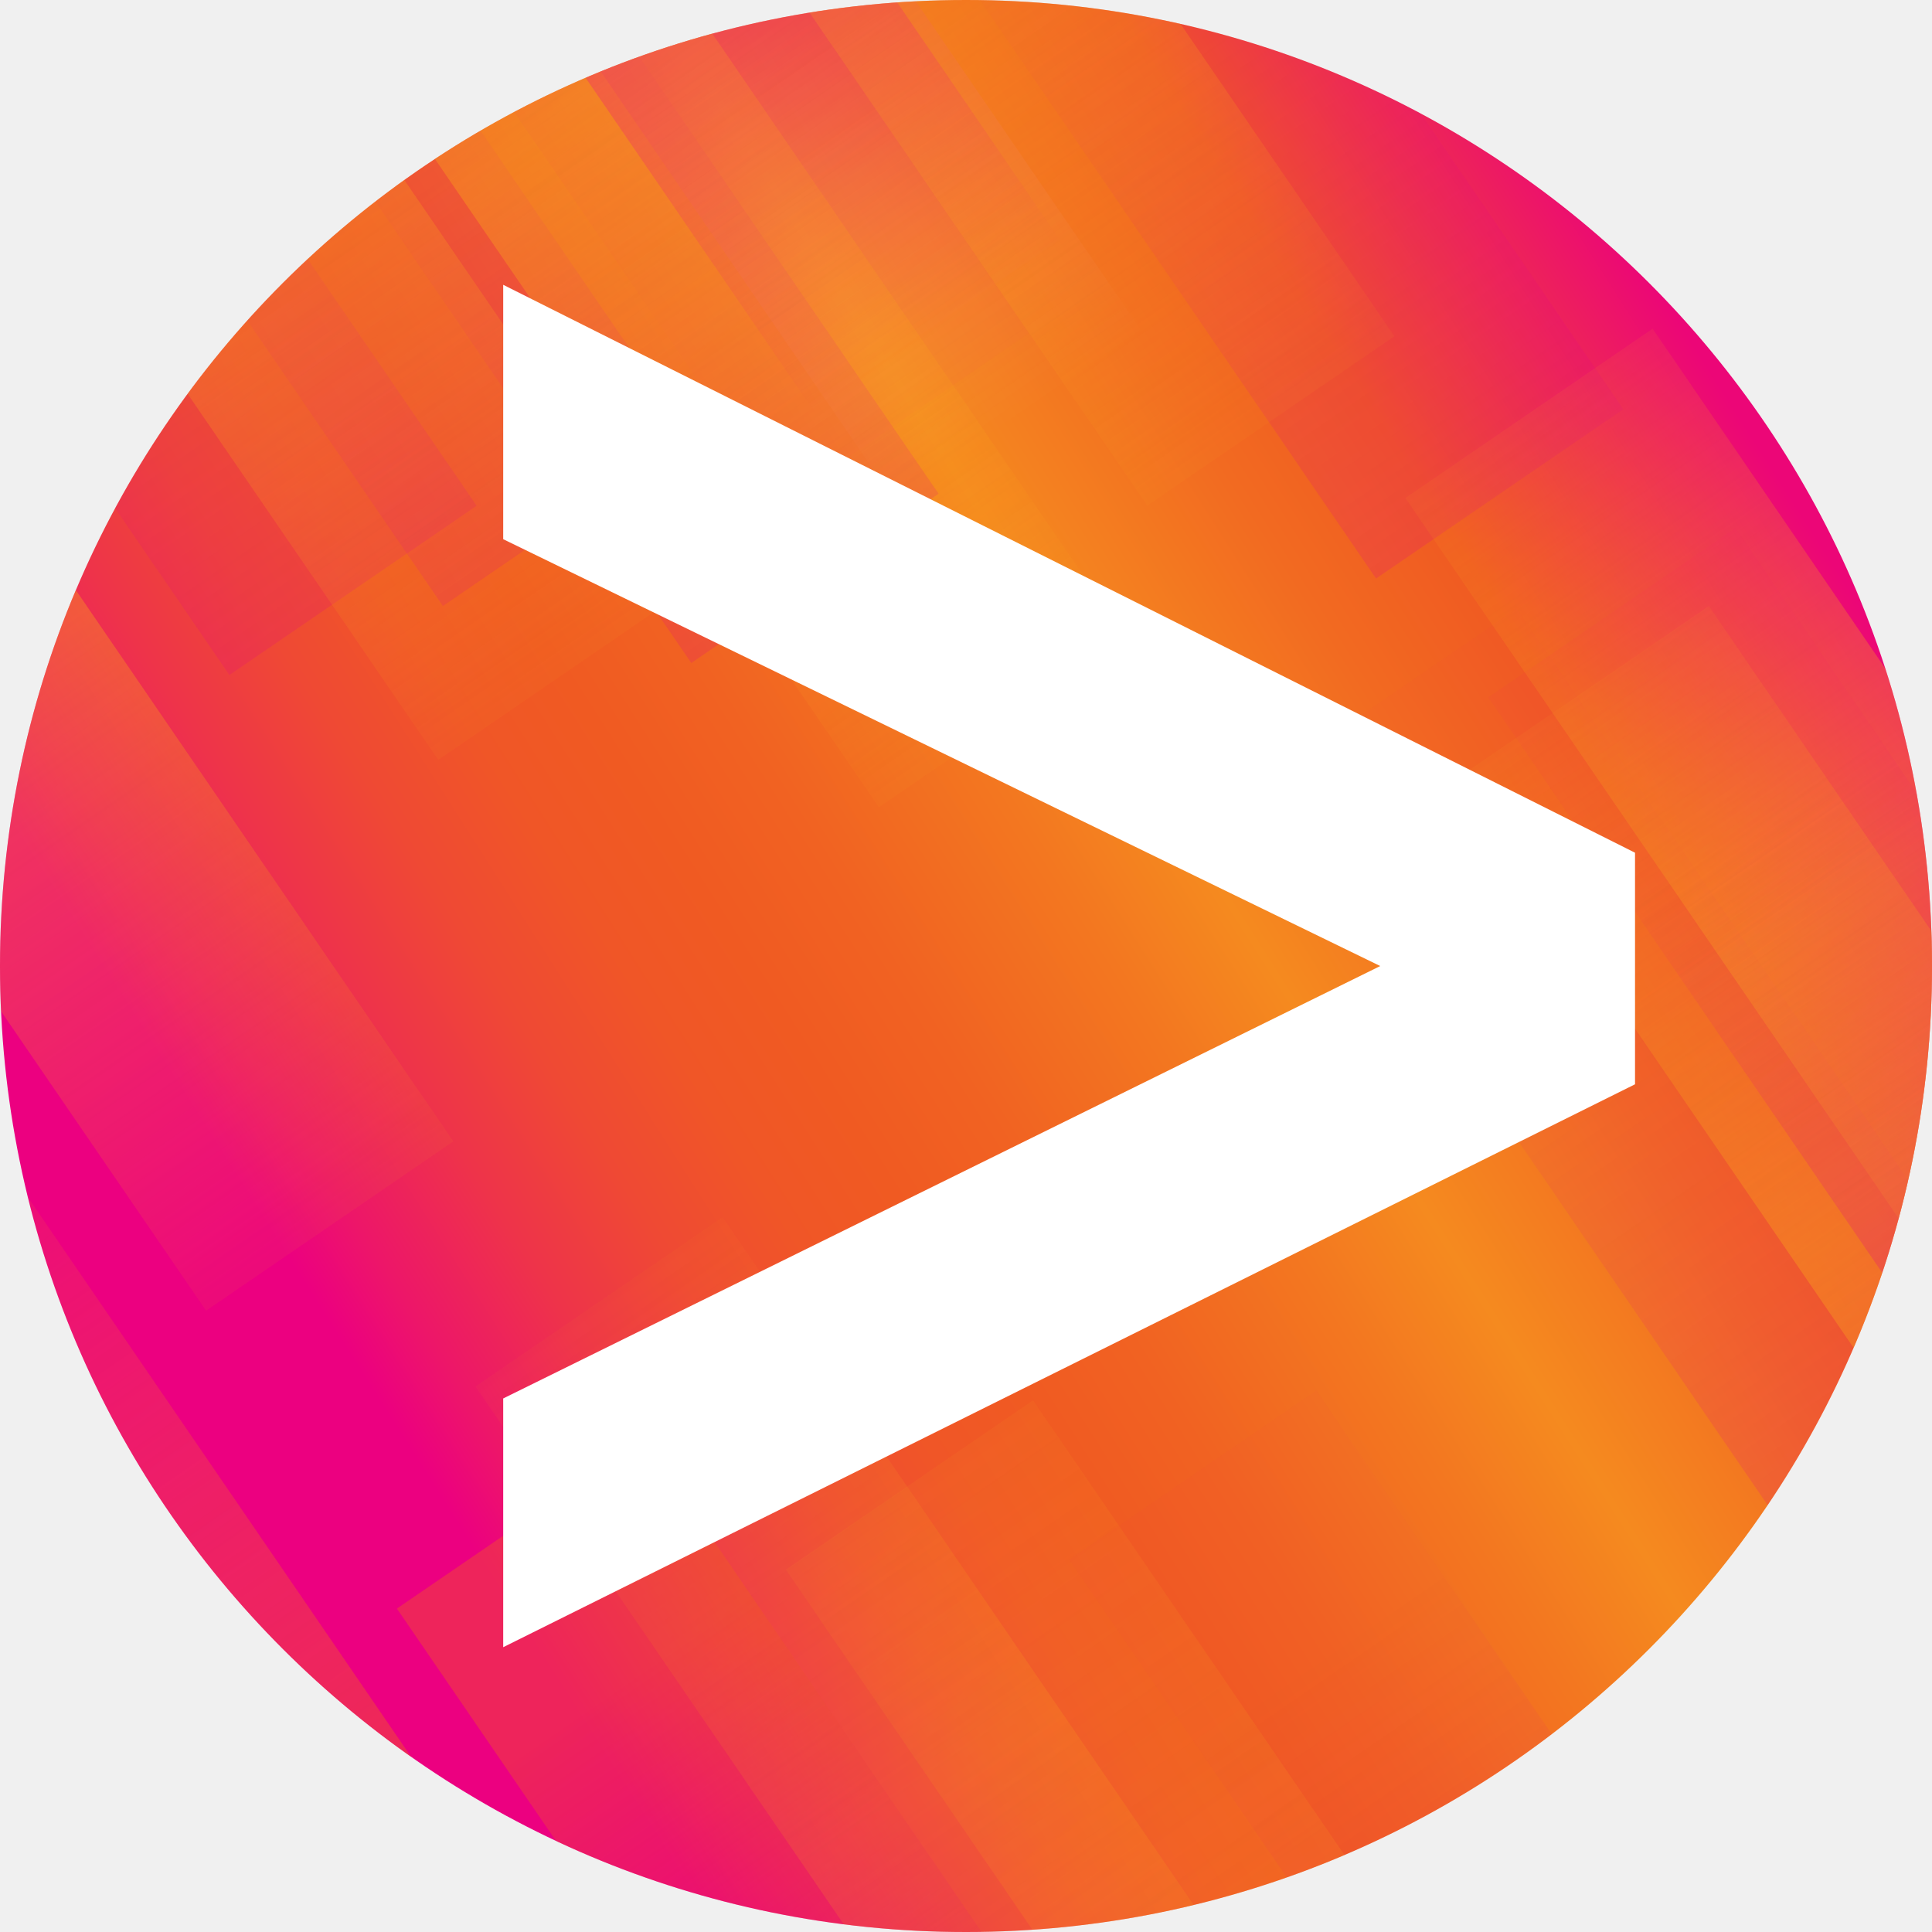
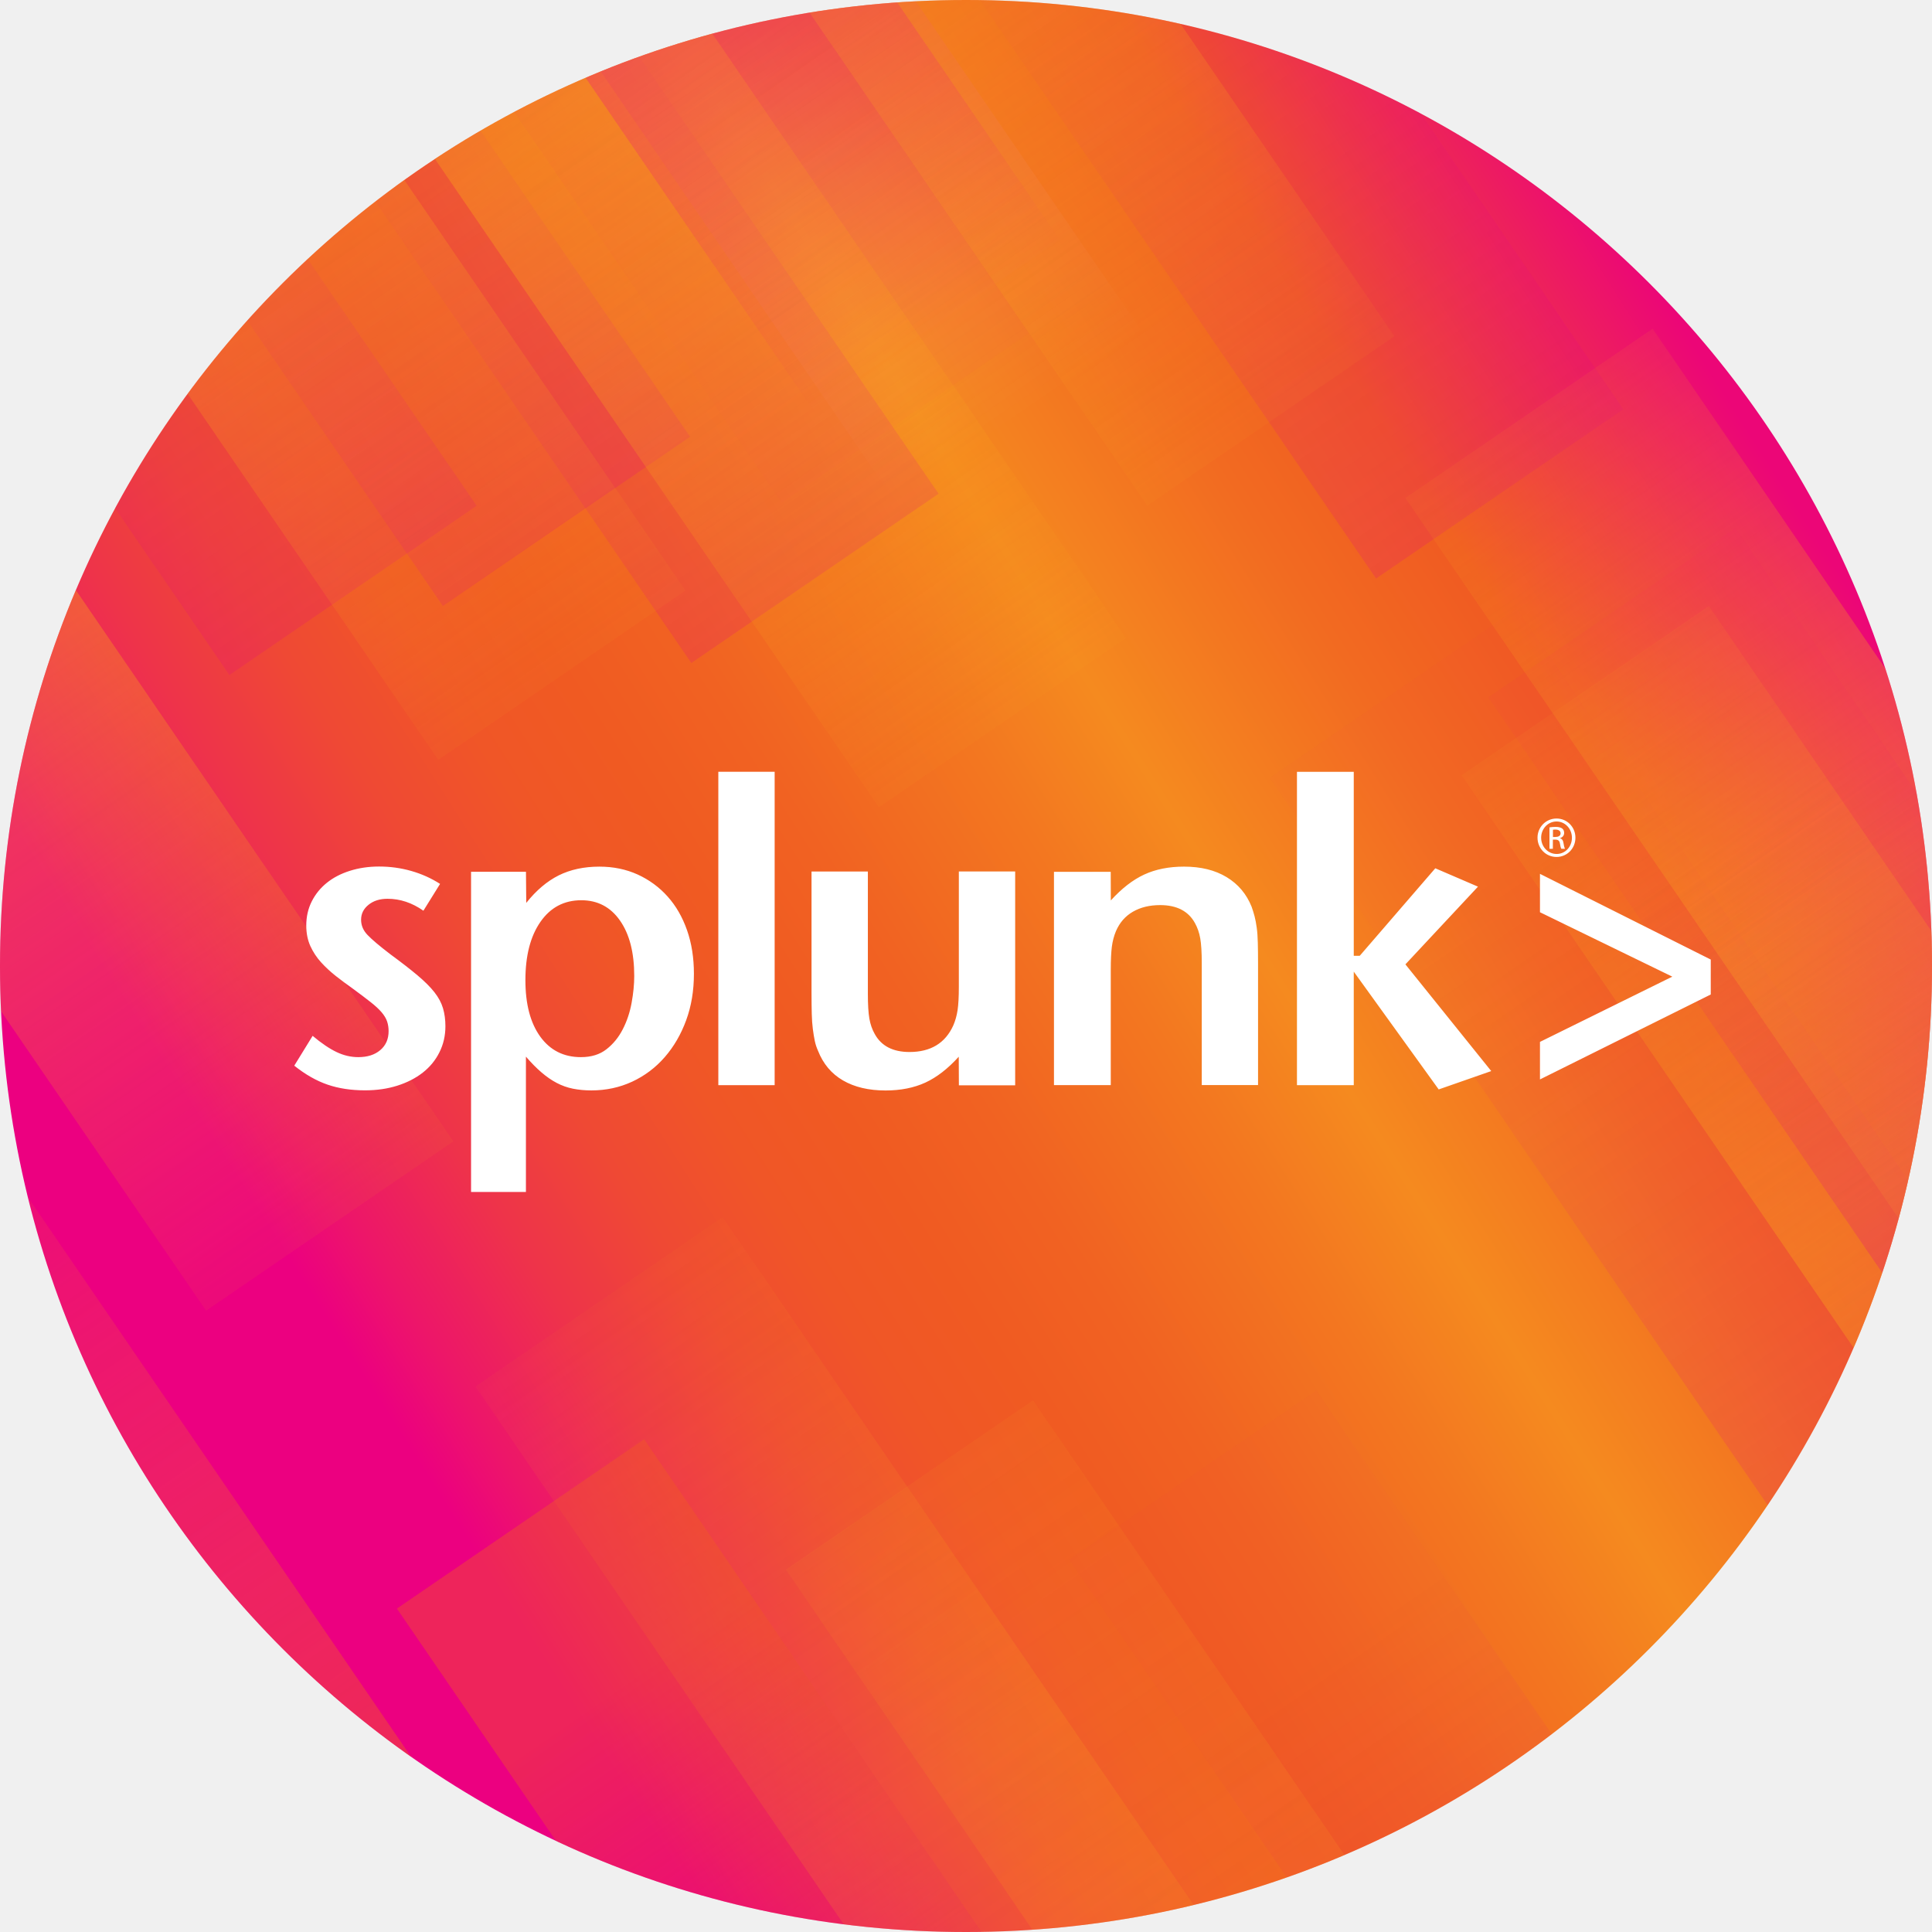
- <svg xmlns="http://www.w3.org/2000/svg" width="1200" height="1200" viewBox="0 0 1200 1200" fill="none" version="1.1" id="svg82">
-   <g clip-path="url(#clip0)" id="g22">
-     <path d="M600 1200C931.371 1200 1200 931.371 1200 600C1200 268.629 931.371 0 600 0C268.629 0 0 268.629 0 600C0 931.371 268.629 1200 600 1200Z" fill="url(#paint0_linear)" id="path1" />
-     <path opacity="0.2" fill-rule="evenodd" clip-rule="evenodd" d="M710.16 207.142L556.582 312.306L213.567 -188.585L367.146 -293.749L710.16 207.142Z" fill="url(#paint1_linear)" id="path2" />
-     <path opacity="0.2" fill-rule="evenodd" clip-rule="evenodd" d="M296.051 314.149L142.473 419.285L-200.52 -81.6L-46.942 -186.764L296.051 314.149Z" fill="url(#paint2_linear)" id="path3" />
-     <path opacity="0.2" fill-rule="evenodd" clip-rule="evenodd" d="M428.635 271.287L275.056 376.424L-67.931 -124.462L85.647 -229.625L428.635 271.287Z" fill="url(#paint3_linear)" id="path4" />
-     <path opacity="0.2" fill-rule="evenodd" clip-rule="evenodd" d="M582.966 306.671L429.387 411.807L86.4 -89.078L239.978 -194.242L582.966 306.671Z" fill="url(#paint4_linear)" id="path5" />
-     <path opacity="0.2" fill-rule="evenodd" clip-rule="evenodd" d="M1008.27 254.209L854.695 359.345L511.708 -141.54L665.286 -246.704L1008.27 254.209Z" fill="url(#paint5_linear)" id="path6" />
-     <path opacity="0.2" fill-rule="evenodd" clip-rule="evenodd" d="M639.049 207.066L485.471 312.229L144.813 -185.269L298.391 -290.433L639.049 207.066Z" fill="url(#paint6_linear)" id="path7" />
-     <path opacity="0.2" fill-rule="evenodd" clip-rule="evenodd" d="M1282.8 875.449L1129.22 980.591L788.569 483.12L942.148 377.956L1282.8 875.449Z" fill="url(#paint7_linear)" id="path8" />
-     <path opacity="0.444" fill-rule="evenodd" clip-rule="evenodd" d="M699.469 396.262L545.891 501.425L75.36 -185.711L228.938 -290.875L699.469 396.262Z" fill="url(#paint8_linear)" id="path9" />
-     <path opacity="0.444" fill-rule="evenodd" clip-rule="evenodd" d="M1112.22 1556.92L958.642 1662.08L488.084 974.918L641.662 869.755L1112.22 1556.92Z" fill="url(#paint9_linear)" id="path10" />
-     <path opacity="0.2" fill-rule="evenodd" clip-rule="evenodd" d="M1158.31 1361.07L1004.73 1466.23L664.047 968.733L817.625 863.569L1158.31 1361.07Z" fill="url(#paint10_linear)" id="path11" />
-     <path opacity="0.444" fill-rule="evenodd" clip-rule="evenodd" d="M425.755 366.796L272.204 471.96L-198 -214.697L-44.422 -319.838L425.755 366.796Z" fill="url(#paint11_linear)" id="path12" />
-     <path opacity="0.444" fill-rule="evenodd" clip-rule="evenodd" d="M1496.68 890.815L1343.1 995.978L872.896 309.316L1026.47 204.153L1496.68 890.815Z" fill="url(#paint12_linear)" id="path13" />
-     <path opacity="0.444" fill-rule="evenodd" clip-rule="evenodd" d="M281.58 708.917L128.002 814.08L-342.196 127.424L-188.618 22.26L281.58 708.917Z" fill="url(#paint13_linear)" id="path14" />
-     <path opacity="0.444" fill-rule="evenodd" clip-rule="evenodd" d="M1531.55 1063.06L1378 1168.22L907.8 481.566L1061.38 376.424L1531.55 1063.06Z" fill="url(#paint14_linear)" id="path15" />
-     <path opacity="0.444" fill-rule="evenodd" clip-rule="evenodd" d="M866.133 208.893L712.582 314.057L242.378 -372.605L395.956 -477.742L866.133 208.893Z" fill="url(#paint15_linear)" id="path16" />
-     <path opacity="0.444" fill-rule="evenodd" clip-rule="evenodd" d="M919.096 1442.67L765.518 1547.84L295.314 861.18L448.893 756.017L919.096 1442.67Z" fill="url(#paint16_linear)" id="path17" />
-     <path opacity="0.444" fill-rule="evenodd" clip-rule="evenodd" d="M691.866 198.066L538.287 303.229L68.084 -383.427L221.662 -488.591L691.866 198.066Z" fill="url(#paint17_linear)" id="path18" />
-     <path opacity="0.444" fill-rule="evenodd" clip-rule="evenodd" d="M325.915 1194.27L172.336 1299.43L-155.716 820.364L-2.138 715.2L325.915 1194.27Z" fill="url(#paint18_linear)" id="path19" />
-     <path opacity="0.4" fill-rule="evenodd" clip-rule="evenodd" d="M1421.45 829.664L1267.88 934.827L924.36 433.14L1077.91 327.971L1421.45 829.664Z" fill="url(#paint19_linear)" id="path20" />
-     <path opacity="0.4" fill-rule="evenodd" clip-rule="evenodd" d="M743.64 1395.64L590.062 1500.8L246.518 999.109L400.096 893.945L743.64 1395.64Z" fill="url(#paint20_linear)" id="path21" />
-     <path d="M 1015.544,673.47 V 529.638 L 312.55,176.895 V 334.903 L 857.285,600.02 312.55,868.603 v 154.502 z" fill="#ffffff" id="path22" style="stroke-width:6.627" />
+ <svg xmlns="http://www.w3.org/2000/svg" width="1200" height="1200" viewBox="0 0 1200 1200" fill="none">
+   <g clip-path="url(#clip0)">
+     <path d="M600 1200C931.371 1200 1200 931.371 1200 600C1200 268.629 931.371 0 600 0C268.629 0 0 268.629 0 600C0 931.371 268.629 1200 600 1200Z" fill="url(#paint0_linear)" />
+     <path opacity="0.2" fill-rule="evenodd" clip-rule="evenodd" d="M710.16 207.142L556.582 312.306L213.567 -188.585L367.146 -293.749L710.16 207.142Z" fill="url(#paint1_linear)" />
+     <path opacity="0.2" fill-rule="evenodd" clip-rule="evenodd" d="M296.051 314.149L142.473 419.285L-200.52 -81.6L-46.942 -186.764L296.051 314.149Z" fill="url(#paint2_linear)" />
+     <path opacity="0.2" fill-rule="evenodd" clip-rule="evenodd" d="M428.635 271.287L275.056 376.424L-67.931 -124.462L85.647 -229.625L428.635 271.287Z" fill="url(#paint3_linear)" />
+     <path opacity="0.2" fill-rule="evenodd" clip-rule="evenodd" d="M582.966 306.671L429.387 411.807L86.4 -89.078L239.978 -194.242L582.966 306.671Z" fill="url(#paint4_linear)" />
+     <path opacity="0.2" fill-rule="evenodd" clip-rule="evenodd" d="M1008.27 254.209L854.695 359.345L511.708 -141.54L665.286 -246.704L1008.27 254.209Z" fill="url(#paint5_linear)" />
+     <path opacity="0.2" fill-rule="evenodd" clip-rule="evenodd" d="M639.049 207.066L485.471 312.229L144.813 -185.269L298.391 -290.433L639.049 207.066Z" fill="url(#paint6_linear)" />
+     <path opacity="0.2" fill-rule="evenodd" clip-rule="evenodd" d="M1282.8 875.449L1129.22 980.591L788.569 483.12L942.148 377.956L1282.8 875.449Z" fill="url(#paint7_linear)" />
+     <path opacity="0.444" fill-rule="evenodd" clip-rule="evenodd" d="M699.469 396.262L545.891 501.425L75.36 -185.711L228.938 -290.875L699.469 396.262Z" fill="url(#paint8_linear)" />
+     <path opacity="0.444" fill-rule="evenodd" clip-rule="evenodd" d="M1112.22 1556.92L958.642 1662.08L488.084 974.918L641.662 869.755L1112.22 1556.92Z" fill="url(#paint9_linear)" />
+     <path opacity="0.2" fill-rule="evenodd" clip-rule="evenodd" d="M1158.31 1361.07L1004.73 1466.23L664.047 968.733L817.625 863.569L1158.31 1361.07Z" fill="url(#paint10_linear)" />
+     <path opacity="0.444" fill-rule="evenodd" clip-rule="evenodd" d="M425.755 366.796L272.204 471.96L-198 -214.697L-44.422 -319.838L425.755 366.796Z" fill="url(#paint11_linear)" />
+     <path opacity="0.444" fill-rule="evenodd" clip-rule="evenodd" d="M1496.68 890.815L1343.1 995.978L872.896 309.316L1026.47 204.153L1496.68 890.815Z" fill="url(#paint12_linear)" />
+     <path opacity="0.444" fill-rule="evenodd" clip-rule="evenodd" d="M281.58 708.917L128.002 814.08L-342.196 127.424L-188.618 22.26L281.58 708.917Z" fill="url(#paint13_linear)" />
+     <path opacity="0.444" fill-rule="evenodd" clip-rule="evenodd" d="M1531.55 1063.06L1378 1168.22L907.8 481.566L1061.38 376.424L1531.55 1063.06Z" fill="url(#paint14_linear)" />
+     <path opacity="0.444" fill-rule="evenodd" clip-rule="evenodd" d="M866.133 208.893L712.582 314.057L242.378 -372.605L395.956 -477.742L866.133 208.893Z" fill="url(#paint15_linear)" />
+     <path opacity="0.444" fill-rule="evenodd" clip-rule="evenodd" d="M919.096 1442.67L765.518 1547.84L295.314 861.18L448.893 756.017L919.096 1442.67Z" fill="url(#paint16_linear)" />
+     <path opacity="0.444" fill-rule="evenodd" clip-rule="evenodd" d="M691.866 198.066L538.287 303.229L68.084 -383.427L221.662 -488.591L691.866 198.066Z" fill="url(#paint17_linear)" />
+     <path opacity="0.444" fill-rule="evenodd" clip-rule="evenodd" d="M325.915 1194.27L172.336 1299.43L-155.716 820.364L-2.138 715.2L325.915 1194.27Z" fill="url(#paint18_linear)" />
+     <path opacity="0.4" fill-rule="evenodd" clip-rule="evenodd" d="M1421.45 829.664L1267.88 934.827L924.36 433.14L1077.91 327.971L1421.45 829.664Z" fill="url(#paint19_linear)" />
+     <path opacity="0.4" fill-rule="evenodd" clip-rule="evenodd" d="M743.64 1395.64L590.062 1500.8L246.518 999.109L400.096 893.945L743.64 1395.64Z" fill="url(#paint20_linear)" />
+     <path d="M276.655 637.429C276.655 643.265 275.422 648.66 272.929 653.618C270.464 658.576 267.005 662.765 262.576 666.229C258.147 669.693 252.9 672.387 246.796 674.324C240.698 676.26 234.011 677.225 226.767 677.225C218.089 677.225 210.316 676.053 203.422 673.674C196.56 671.329 189.665 667.396 182.776 661.915L194.182 643.38C199.664 647.984 204.595 651.327 209.024 653.438C213.42 655.549 217.936 656.607 222.545 656.607C228.207 656.607 232.751 655.173 236.209 652.238C239.667 649.304 241.369 645.376 241.369 640.418C241.369 638.307 241.047 636.284 240.431 634.435C239.815 632.585 238.669 630.682 237 628.718C235.331 626.782 233.04 624.644 230.111 622.353C227.209 620.067 223.456 617.22 218.847 613.849C215.329 611.356 211.865 608.804 208.522 606.164C205.151 603.496 202.129 600.682 199.375 597.66C196.647 594.638 194.449 591.294 192.747 587.569C191.078 583.844 190.227 579.595 190.227 574.844C190.227 569.362 191.373 564.344 193.658 559.827C195.944 555.311 199.085 551.471 203.04 548.302C207 545.105 211.751 542.64 217.32 540.884C222.862 539.122 228.905 538.216 235.445 538.216C242.335 538.216 248.995 539.127 255.447 540.971C261.9 542.815 267.851 545.487 273.338 549.005L262.985 565.664C255.916 560.705 248.498 558.245 240.698 558.245C235.947 558.245 231.987 559.478 228.911 561.971C225.802 564.464 224.28 567.545 224.28 571.265C224.28 574.816 225.627 578.013 228.387 580.827C231.115 583.674 235.805 587.629 242.52 592.762C249.267 597.72 254.869 602.056 259.293 605.782C263.722 609.507 267.24 612.998 269.82 616.282C272.4 619.565 274.162 622.882 275.16 626.253C276.158 629.662 276.655 633.355 276.655 637.429ZM393.933 606.196C393.933 611.329 393.404 616.871 392.318 622.795C391.26 628.718 389.416 634.233 386.836 639.245C384.256 644.291 380.885 648.453 376.691 651.709C372.496 654.993 367.216 656.607 360.796 656.607C350.122 656.607 341.705 652.353 335.547 643.849C329.416 635.345 326.34 623.673 326.34 608.804C326.34 593.585 329.449 581.498 335.695 572.558C341.913 563.613 350.389 559.156 361.064 559.156C371.209 559.156 379.216 563.378 385.08 571.767C390.998 580.216 393.933 591.682 393.933 606.196ZM431.002 604.849C431.002 594.938 429.595 585.933 426.747 577.811C423.9 569.656 419.885 562.68 414.665 556.844C409.445 551.007 403.227 546.464 396.071 543.18C388.887 539.924 380.967 538.282 372.289 538.282C362.727 538.282 354.311 540.098 347.04 543.709C339.769 547.347 333.049 553.036 326.864 560.809L326.689 541.456H292.582V740.351H326.662V656.302C330.033 660.202 333.262 663.485 336.371 666.125C339.48 668.793 342.616 670.964 345.813 672.638C349.009 674.313 352.38 675.513 355.931 676.216C359.482 676.92 363.295 677.275 367.369 677.275C376.402 677.275 384.845 675.458 392.651 671.847C400.451 668.209 407.198 663.136 412.887 656.596C418.576 650.056 423.005 642.404 426.202 633.665C429.42 624.878 431.002 615.289 431.002 604.849ZM446.165 674.002H481.151V479.362H446.165V674.002ZM630.54 674.062V541.271H595.555V612.742C595.555 619.107 595.293 624.033 594.764 627.491C594.235 630.949 593.329 634.091 592.096 636.933C587.138 647.902 578.078 653.416 564.911 653.416C554.618 653.416 547.402 649.691 543.327 642.245C541.713 639.431 540.6 636.235 539.984 632.684C539.367 629.133 539.046 624.005 539.046 617.258V541.298H504.055V616.756C504.055 621.889 504.115 626.231 504.202 629.776C504.289 633.322 504.524 636.464 504.878 639.218C505.233 641.973 505.642 644.411 506.078 646.522C506.52 648.633 507.191 650.684 508.075 652.62C511.271 660.774 516.431 666.933 523.62 671.094C530.804 675.256 539.602 677.313 550.042 677.313C559.424 677.313 567.665 675.671 574.762 672.415C581.858 669.131 588.753 663.791 595.495 656.345L595.582 674.116H630.54V674.062ZM781.396 674.002V598.718C781.396 593.585 781.336 589.216 781.249 585.611C781.162 581.973 780.955 578.864 780.573 576.196C780.218 573.556 779.782 571.211 779.253 569.187C778.724 567.164 778.107 565.167 777.404 563.204C774.207 555.256 769.047 549.125 761.858 544.789C754.675 540.447 745.876 538.276 735.404 538.276C726.022 538.276 717.78 539.918 710.684 543.202C703.587 546.485 696.693 551.853 689.951 559.271L689.891 541.5H654.638V673.996H689.918V602.438C689.918 596.253 690.153 591.442 690.595 588.011C691.036 584.58 691.887 581.356 693.147 578.335C695.433 573.027 698.956 569.007 703.675 566.28C708.398 563.553 714.027 562.173 720.595 562.173C730.887 562.173 738.104 565.898 742.178 573.289C743.76 576.104 744.878 579.3 745.495 582.818C746.111 586.336 746.433 591.469 746.433 598.184V673.964H781.391V674.002H781.396ZM926.236 665.264L872.924 598.985L918 550.713L891.491 539.307L844.571 593.651H840.846V479.389H805.565V674.029H840.846V603.496L893.602 676.664L926.236 665.264ZM1062.58 617.694V595.991L956.504 542.765V566.607L1038.7 606.611L956.504 647.138V670.451L1062.58 617.694ZM966.764 508.396C960.251 508.396 954.976 513.704 954.976 520.304C954.976 527.018 960.256 532.271 966.764 532.271C973.331 532.271 978.524 527.024 978.524 520.304C978.524 513.676 973.331 508.396 966.824 508.396H966.764ZM966.824 510.24C972.104 510.24 976.353 514.729 976.353 520.358C976.353 525.96 972.131 530.476 966.824 530.416C961.516 530.416 957.235 525.96 957.235 520.298C957.235 514.724 961.516 510.24 966.764 510.24H966.824ZM964.565 521.504H966.033C967.735 521.504 968.586 522.147 968.88 523.822C969.142 525.584 969.469 526.784 969.791 527.193H972.022C971.815 526.784 971.493 525.96 971.171 523.909C970.909 521.945 970.113 520.887 968.94 520.685V520.565C970.375 520.156 971.52 519.071 971.52 517.342C971.52 516.082 971.078 515.171 970.287 514.587C969.496 513.998 968.176 513.589 966.153 513.589C964.571 513.589 963.513 513.736 962.4 513.911V527.198H964.511V521.509H964.565V521.504ZM964.565 515.373C964.92 515.313 965.416 515.253 966.093 515.253C968.466 515.253 969.316 516.425 969.316 517.571C969.316 519.213 967.822 519.856 966.093 519.856H964.565V515.373Z" fill="white" />
  </g>
-   <g id="layer1" />
-   <defs id="defs82">
+   <defs>
    <linearGradient id="paint0_linear" x1="1096.43" y1="283.718" x2="125.147" y2="902.538" gradientUnits="userSpaceOnUse">
-       <stop stop-color="#EC0677" id="stop22" />
-       <stop offset="0.165" stop-color="#F05A22" id="stop23" />
-       <stop offset="0.249" stop-color="#F26A21" id="stop24" />
-       <stop offset="0.373" stop-color="#F58A1F" id="stop25" />
-       <stop offset="0.443" stop-color="#F37720" id="stop26" />
-       <stop offset="0.544" stop-color="#F16222" id="stop27" />
-       <stop offset="0.61" stop-color="#F05A22" id="stop28" />
-       <stop offset="0.667" stop-color="#F05627" id="stop29" />
-       <stop offset="0.73" stop-color="#EF4934" id="stop30" />
-       <stop offset="0.795" stop-color="#EE334A" id="stop31" />
-       <stop offset="0.863" stop-color="#ED1669" id="stop32" />
-       <stop offset="0.904" stop-color="#EC0080" id="stop33" />
+       <stop stop-color="#EC0677" />
+       <stop offset="0.165" stop-color="#F05A22" />
+       <stop offset="0.249" stop-color="#F26A21" />
+       <stop offset="0.373" stop-color="#F58A1F" />
+       <stop offset="0.443" stop-color="#F37720" />
+       <stop offset="0.544" stop-color="#F16222" />
+       <stop offset="0.61" stop-color="#F05A22" />
+       <stop offset="0.667" stop-color="#F05627" />
+       <stop offset="0.73" stop-color="#EF4934" />
+       <stop offset="0.795" stop-color="#EE334A" />
+       <stop offset="0.863" stop-color="#ED1669" />
+       <stop offset="0.904" stop-color="#EC0080" />
    </linearGradient>
    <linearGradient id="paint1_linear" x1="291.269" y1="-238.934" x2="634.115" y2="259.256" gradientUnits="userSpaceOnUse">
-       <stop offset="0.503" stop-color="#E20782" id="stop34" />
-       <stop offset="1" stop-color="white" stop-opacity="0" id="stop35" />
+       <stop offset="0.503" stop-color="#E20782" />
+       <stop offset="1" stop-color="white" stop-opacity="0" />
    </linearGradient>
    <linearGradient id="paint2_linear" x1="-53.306" y1="-30.797" x2="218.517" y2="364.189" gradientUnits="userSpaceOnUse">
-       <stop offset="0.037" stop-color="#E20782" stop-opacity="0.1" id="stop36" />
-       <stop offset="1" stop-color="#E20782" id="stop37" />
+       <stop offset="0.037" stop-color="#E20782" stop-opacity="0.1" />
+       <stop offset="1" stop-color="#E20782" />
    </linearGradient>
    <linearGradient id="paint3_linear" x1="79.279" y1="-73.659" x2="351.102" y2="321.327" gradientUnits="userSpaceOnUse">
-       <stop offset="0.037" stop-color="#E20782" stop-opacity="0.1" id="stop38" />
-       <stop offset="1" stop-color="#E20782" id="stop39" />
+       <stop offset="0.037" stop-color="#E20782" stop-opacity="0.1" />
+       <stop offset="1" stop-color="#E20782" />
    </linearGradient>
    <linearGradient id="paint4_linear" x1="233.612" y1="-38.275" x2="505.435" y2="356.711" gradientUnits="userSpaceOnUse">
-       <stop offset="0.037" stop-color="#E20782" stop-opacity="0.1" id="stop40" />
-       <stop offset="1" stop-color="#E20782" id="stop41" />
+       <stop offset="0.037" stop-color="#E20782" stop-opacity="0.1" />
+       <stop offset="1" stop-color="#E20782" />
    </linearGradient>
    <linearGradient id="paint5_linear" x1="658.917" y1="-90.737" x2="930.74" y2="304.249" gradientUnits="userSpaceOnUse">
-       <stop offset="0.037" stop-color="#E20782" stop-opacity="0.1" id="stop42" />
-       <stop offset="1" stop-color="#E20782" id="stop43" />
+       <stop offset="0.037" stop-color="#E20782" stop-opacity="0.1" />
+       <stop offset="1" stop-color="#E20782" />
    </linearGradient>
    <linearGradient id="paint6_linear" x1="221.473" y1="-237.099" x2="560.292" y2="255.255" gradientUnits="userSpaceOnUse">
-       <stop stop-color="#E20782" id="stop44" />
-       <stop offset="0.772" stop-color="#E20782" stop-opacity="0.1" id="stop45" />
+       <stop stop-color="#E20782" />
+       <stop offset="0.772" stop-color="#E20782" stop-opacity="0.1" />
    </linearGradient>
    <linearGradient id="paint7_linear" x1="865.218" y1="431.261" x2="1204.04" y2="923.615" gradientUnits="userSpaceOnUse">
-       <stop offset="0.213" stop-color="#E20782" stop-opacity="0.1" id="stop46" />
-       <stop offset="1" stop-color="#E20782" id="stop47" />
+       <stop offset="0.213" stop-color="#E20782" stop-opacity="0.1" />
+       <stop offset="1" stop-color="#E20782" />
    </linearGradient>
    <linearGradient id="paint8_linear" x1="152.169" y1="-237.349" x2="620.768" y2="442.31" gradientUnits="userSpaceOnUse">
-       <stop stop-color="#F89E1C" stop-opacity="0.2" id="stop48" />
-       <stop offset="0.453" stop-color="#F89E1C" id="stop49" />
-       <stop offset="1" stop-color="#F89E1C" stop-opacity="0.15" id="stop50" />
+       <stop stop-color="#F89E1C" stop-opacity="0.2" />
+       <stop offset="0.453" stop-color="#F89E1C" />
+       <stop offset="1" stop-color="#F89E1C" stop-opacity="0.15" />
    </linearGradient>
    <linearGradient id="paint9_linear" x1="564.872" y1="923.243" x2="1033.47" y2="1602.9" gradientUnits="userSpaceOnUse">
-       <stop stop-color="#F89E1C" stop-opacity="0.2" id="stop51" />
-       <stop offset="0.554" stop-color="#F89E1C" stop-opacity="0.5" id="stop52" />
-       <stop offset="1" stop-color="#F89E1C" stop-opacity="0.15" id="stop53" />
+       <stop stop-color="#F89E1C" stop-opacity="0.2" />
+       <stop offset="0.554" stop-color="#F89E1C" stop-opacity="0.5" />
+       <stop offset="1" stop-color="#F89E1C" stop-opacity="0.15" />
    </linearGradient>
    <linearGradient id="paint10_linear" x1="740.706" y1="916.883" x2="1079.52" y2="1409.24" gradientUnits="userSpaceOnUse">
-       <stop offset="0.228" stop-color="#E20782" stop-opacity="0.1" id="stop54" />
-       <stop offset="1" stop-color="#E20782" id="stop55" />
+       <stop offset="0.228" stop-color="#E20782" stop-opacity="0.1" />
+       <stop offset="1" stop-color="#E20782" />
    </linearGradient>
    <linearGradient id="paint11_linear" x1="-121.218" y1="-266.367" x2="347.033" y2="412.791" gradientUnits="userSpaceOnUse">
-       <stop stop-color="#F89E1C" stop-opacity="0.2" id="stop56" />
-       <stop offset="0.442" stop-color="#F89E1C" id="stop57" />
-       <stop offset="1" stop-color="#F89E1C" stop-opacity="0.15" id="stop58" />
+       <stop stop-color="#F89E1C" stop-opacity="0.2" />
+       <stop offset="0.442" stop-color="#F89E1C" />
+       <stop offset="1" stop-color="#F89E1C" stop-opacity="0.15" />
    </linearGradient>
    <linearGradient id="paint12_linear" x1="949.684" y1="257.647" x2="1417.94" y2="936.804" gradientUnits="userSpaceOnUse">
-       <stop stop-color="#F89E1C" stop-opacity="0.2" id="stop59" />
-       <stop offset="0.442" stop-color="#F89E1C" id="stop60" />
-       <stop offset="1" stop-color="#F89E1C" stop-opacity="0.15" id="stop61" />
+       <stop stop-color="#F89E1C" stop-opacity="0.2" />
+       <stop offset="0.442" stop-color="#F89E1C" />
+       <stop offset="1" stop-color="#F89E1C" stop-opacity="0.15" />
    </linearGradient>
    <linearGradient id="paint13_linear" x1="-265.412" y1="75.749" x2="202.838" y2="754.907" gradientUnits="userSpaceOnUse">
-       <stop stop-color="#F89E1C" stop-opacity="0.2" id="stop62" />
-       <stop offset="0.442" stop-color="#F89E1C" id="stop63" />
-       <stop offset="1" stop-color="#F89E1C" stop-opacity="0.15" id="stop64" />
+       <stop stop-color="#F89E1C" stop-opacity="0.2" />
+       <stop offset="0.442" stop-color="#F89E1C" />
+       <stop offset="1" stop-color="#F89E1C" stop-opacity="0.15" />
    </linearGradient>
    <linearGradient id="paint14_linear" x1="984.581" y1="429.894" x2="1452.83" y2="1109.05" gradientUnits="userSpaceOnUse">
-       <stop stop-color="#F89E1C" stop-opacity="0.2" id="stop65" />
-       <stop offset="0.442" stop-color="#F89E1C" id="stop66" />
-       <stop offset="1" stop-color="#F89E1C" stop-opacity="0.15" id="stop67" />
+       <stop stop-color="#F89E1C" stop-opacity="0.2" />
+       <stop offset="0.442" stop-color="#F89E1C" />
+       <stop offset="1" stop-color="#F89E1C" stop-opacity="0.15" />
    </linearGradient>
    <linearGradient id="paint15_linear" x1="319.16" y1="-424.273" x2="787.41" y2="254.885" gradientUnits="userSpaceOnUse">
-       <stop stop-color="#F89E1C" stop-opacity="0.2" id="stop68" />
-       <stop offset="0.442" stop-color="#F89E1C" id="stop69" />
-       <stop offset="1" stop-color="#F89E1C" stop-opacity="0.15" id="stop70" />
+       <stop stop-color="#F89E1C" stop-opacity="0.2" />
+       <stop offset="0.442" stop-color="#F89E1C" />
+       <stop offset="1" stop-color="#F89E1C" stop-opacity="0.15" />
    </linearGradient>
    <linearGradient id="paint16_linear" x1="372.102" y1="809.506" x2="840.353" y2="1488.66" gradientUnits="userSpaceOnUse">
-       <stop stop-color="#F89E1C" stop-opacity="0.1" id="stop71" />
-       <stop offset="0.44" stop-color="#F89E1C" stop-opacity="0.5" id="stop72" />
-       <stop offset="1" stop-color="#F89E1C" stop-opacity="0.15" id="stop73" />
+       <stop stop-color="#F89E1C" stop-opacity="0.1" />
+       <stop offset="0.44" stop-color="#F89E1C" stop-opacity="0.5" />
+       <stop offset="1" stop-color="#F89E1C" stop-opacity="0.15" />
    </linearGradient>
    <linearGradient id="paint17_linear" x1="144.87" y1="-435.099" x2="613.121" y2="244.058" gradientUnits="userSpaceOnUse">
-       <stop stop-color="#EC008C" stop-opacity="0.2" id="stop74" />
-       <stop offset="0.442" stop-color="#EC008C" id="stop75" />
-       <stop offset="0.941" stop-color="#EC008C" stop-opacity="0" id="stop76" />
+       <stop stop-color="#EC008C" stop-opacity="0.2" />
+       <stop offset="0.442" stop-color="#EC008C" />
+       <stop offset="0.941" stop-color="#EC008C" stop-opacity="0" />
    </linearGradient>
    <linearGradient id="paint18_linear" x1="-124.77" y1="702.017" x2="249.791" y2="1246.41" gradientUnits="userSpaceOnUse">
-       <stop stop-color="#F89E1C" stop-opacity="0" id="stop77" />
-       <stop offset="0.849" stop-color="#F05A22" id="stop78" />
+       <stop stop-color="#F89E1C" stop-opacity="0" />
+       <stop offset="0.849" stop-color="#F05A22" />
    </linearGradient>
    <linearGradient id="paint19_linear" x1="953.168" y1="311.681" x2="1345.48" y2="881.743" gradientUnits="userSpaceOnUse">
-       <stop offset="0.343" stop-color="#E20782" stop-opacity="0.1" id="stop79" />
-       <stop offset="1" stop-color="#E20782" id="stop80" />
+       <stop offset="0.343" stop-color="#E20782" stop-opacity="0.1" />
+       <stop offset="1" stop-color="#E20782" />
    </linearGradient>
    <linearGradient id="paint20_linear" x1="275.351" y1="877.645" x2="667.661" y2="1447.71" gradientUnits="userSpaceOnUse">
-       <stop offset="0.289" stop-color="#F05A22" id="stop81" />
-       <stop offset="0.858" stop-color="#E20782" stop-opacity="0.1" id="stop82" />
+       <stop offset="0.289" stop-color="#F05A22" />
+       <stop offset="0.858" stop-color="#E20782" stop-opacity="0.1" />
    </linearGradient>
    <clipPath id="clip0">
-       <path d="M0 600C0 268.629 268.629 0 600 0C931.371 0 1200 268.629 1200 600C1200 931.371 931.371 1200 600 1200C268.629 1200 0 931.371 0 600Z" fill="white" id="path82" />
+       <path d="M0 600C0 268.629 268.629 0 600 0C931.371 0 1200 268.629 1200 600C1200 931.371 931.371 1200 600 1200C268.629 1200 0 931.371 0 600Z" fill="white" />
    </clipPath>
  </defs>
</svg>
